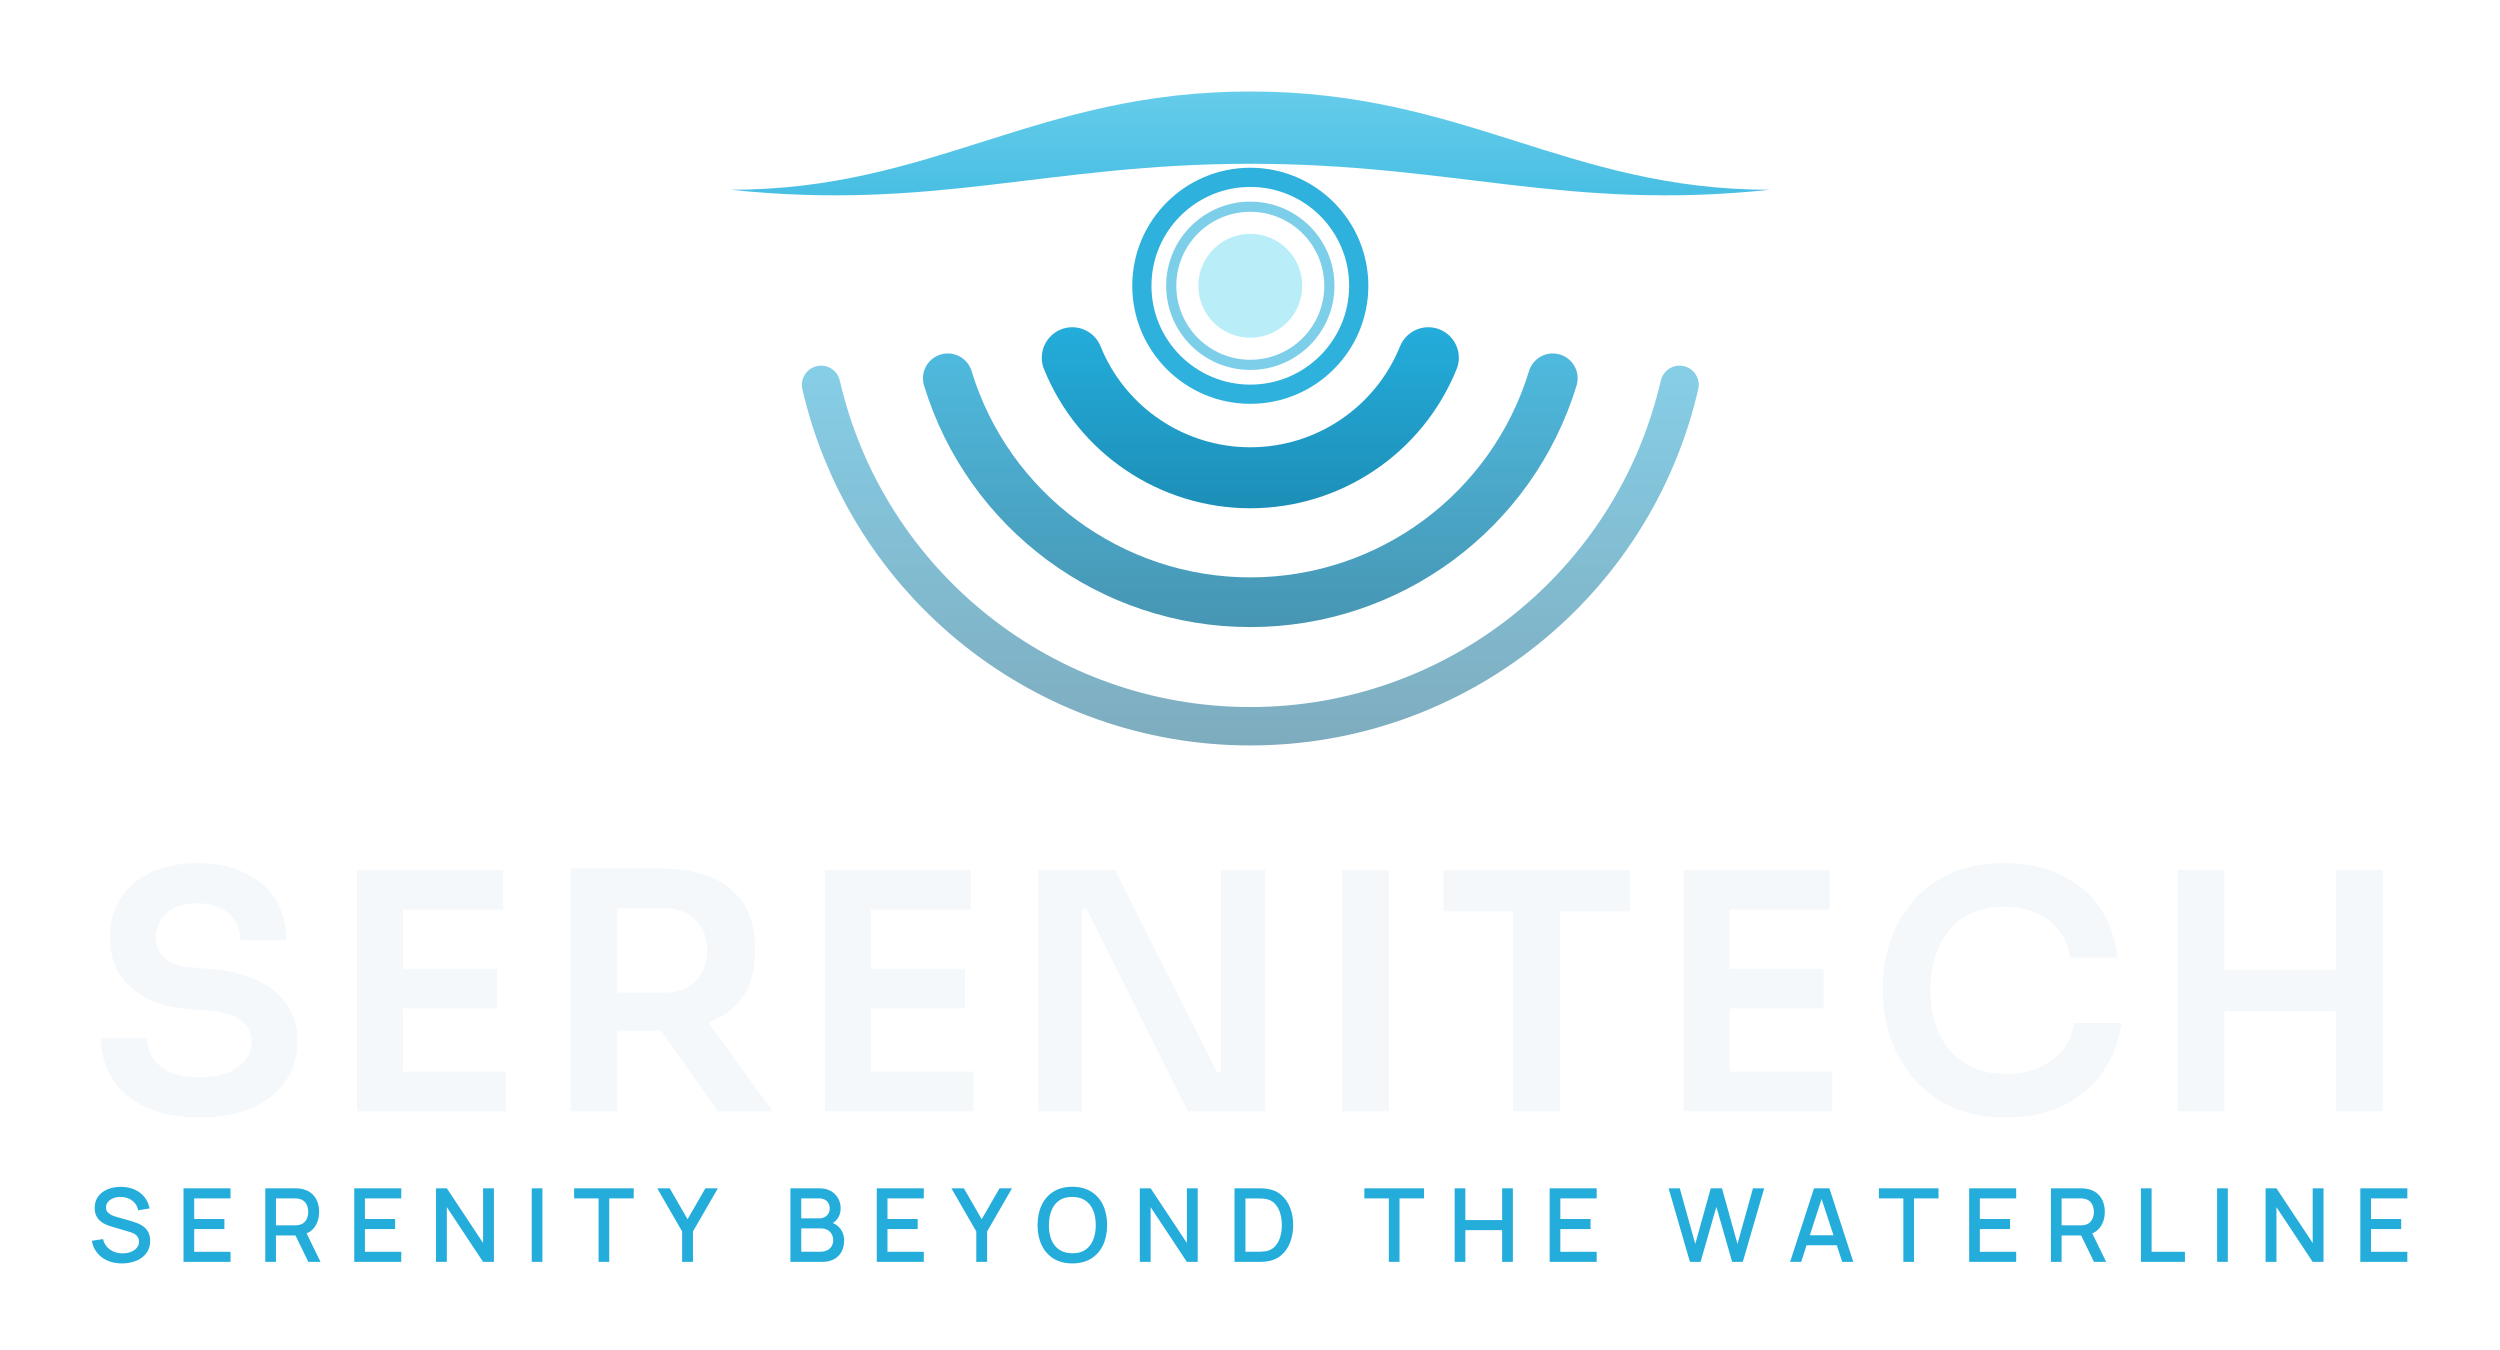
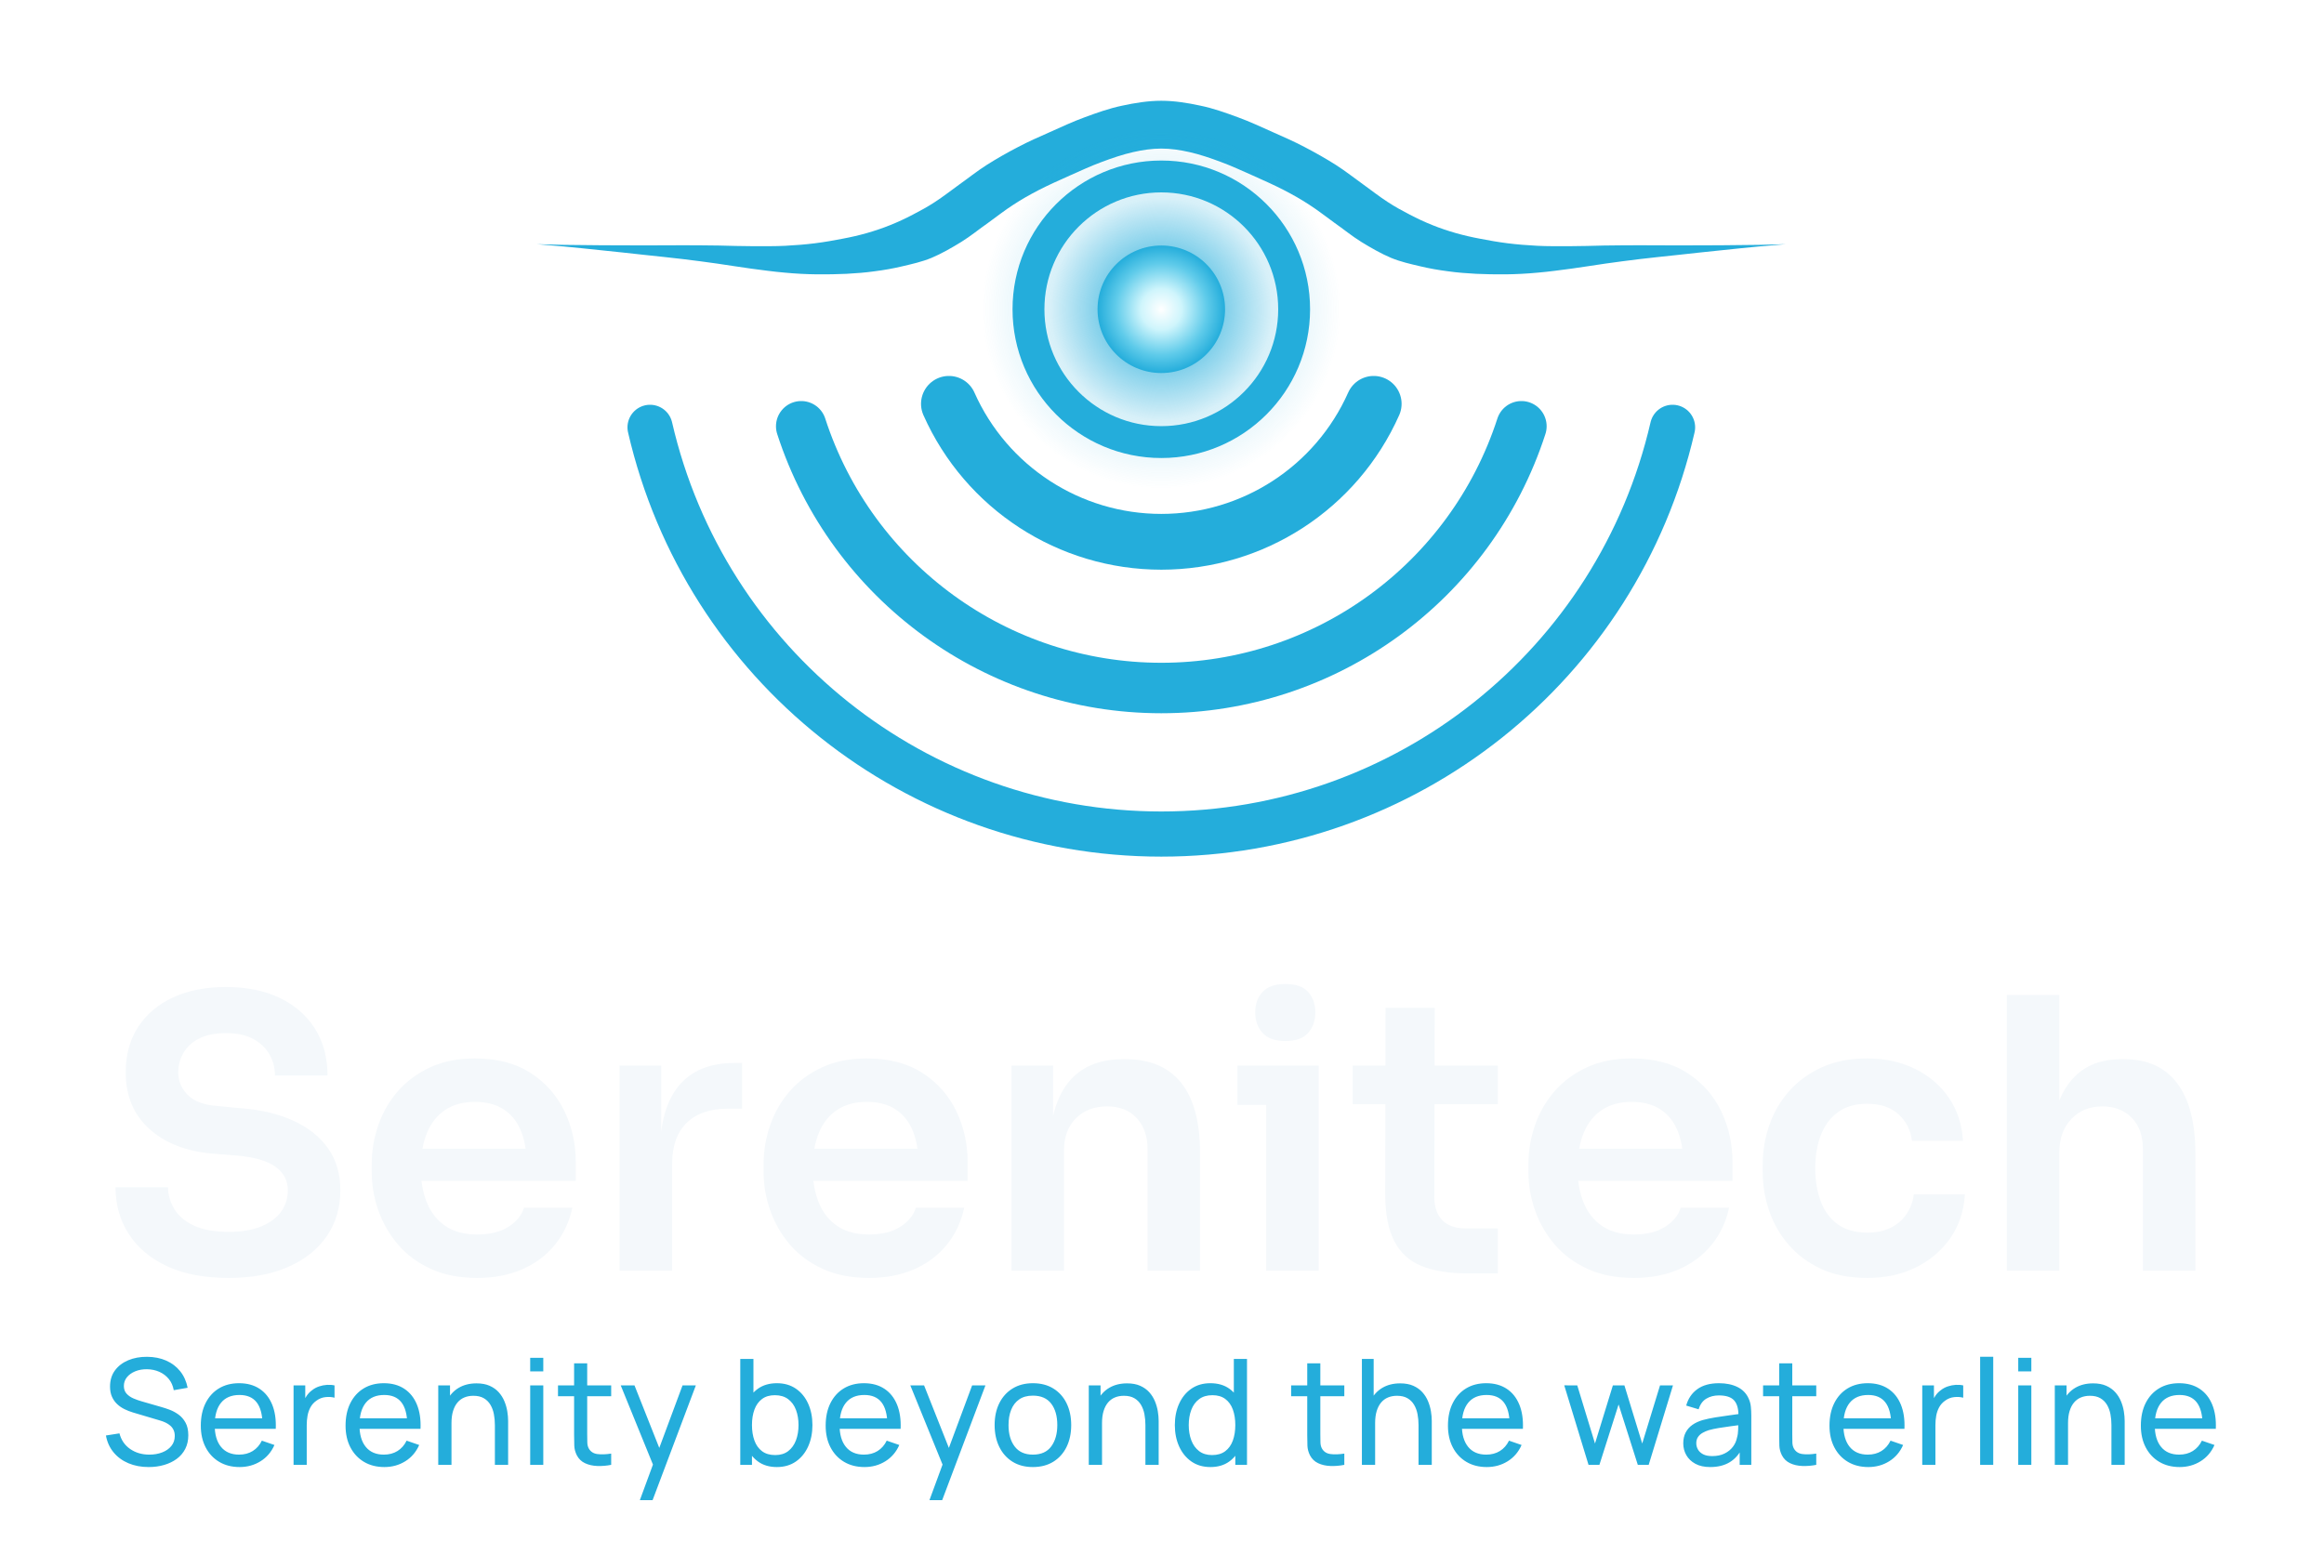
- <svg xmlns="http://www.w3.org/2000/svg" viewBox="0 0 454 245" width="454" height="245">
+ <svg xmlns="http://www.w3.org/2000/svg" viewBox="0 0 369 249" width="369" height="249">
  <defs>
-     <linearGradient id="s-on-dark-g" gradientUnits="userSpaceOnUse" x1="0" y1="22" x2="0" y2="92">
-       <stop offset="0" stop-color="#88DDF2" />
-       <stop offset="0.45" stop-color="#24ADDB" />
-       <stop offset="1" stop-color="#136586" />
-     </linearGradient>
+     <radialGradient id="s-on-dark-core" gradientUnits="userSpaceOnUse" cx="50.0" cy="50.0" r="4.8">
+       <stop offset="0" stop-color="#FFFFFF" />
+       <stop offset="0.32" stop-color="#CFF5FC" />
+       <stop offset="0.72" stop-color="#5FCBEA" />
+       <stop offset="1" stop-color="#24ADDB" />
+     </radialGradient>
+     <radialGradient id="s-on-dark-halo" gradientUnits="userSpaceOnUse" cx="50.0" cy="50.0" r="13.5">
+       <stop offset="0.320" stop-color="#24ADDB" stop-opacity="0.62" />
+       <stop offset="0.62" stop-color="#24ADDB" stop-opacity="0.18" />
+       <stop offset="1" stop-color="#24ADDB" stop-opacity="0" />
+     </radialGradient>
  </defs>
-   <g transform="translate(124.49,-50.667) scale(2.0513)">
-     <path d="M4,41.5 C22,41.5 31,32.8 50,32.8 C69,32.8 78,41.5 96,41.5 C78,43.4 68,39.2 50,39.2 C32,39.2 22,43.4 4,41.5 Z" fill="url(#s-on-dark-g)" />
-     <path d="M65.76,56.37 A17,17 0 0 1 34.24,56.37" fill="none" stroke="url(#s-on-dark-g)" stroke-width="5.4" stroke-linecap="round" opacity="1.0" />
-     <path d="M76.78,58.19 A28,28 0 0 1 23.22,58.19" fill="none" stroke="url(#s-on-dark-g)" stroke-width="4.4" stroke-linecap="round" opacity="0.8" />
-     <path d="M88.00,58.77 A39,39 0 0 1 12.00,58.77" fill="none" stroke="url(#s-on-dark-g)" stroke-width="3.4" stroke-linecap="round" opacity="0.55" />
-     <circle cx="50.0" cy="50.0" r="9.6" fill="none" stroke="#24ADDB" stroke-width="1.7" opacity="0.95" />
-     <circle cx="50.0" cy="50.0" r="7.0" fill="none" stroke="#24ADDB" stroke-width="0.9" opacity="0.6" />
-     <circle cx="50.0" cy="50.0" r="4.6" fill="#B9EEF9" />
+   <g transform="translate(78.94,-56.337) scale(2.109)">
+     <path d="M3.00,45.10 C3.33,45.13 4.19,45.20 5.00,45.27 C5.81,45.35 6.86,45.45 7.86,45.56 C8.87,45.66 10.03,45.79 11.04,45.90 C12.06,46.01 13.05,46.11 13.97,46.22 C14.89,46.33 15.70,46.44 16.56,46.56 C17.42,46.68 18.28,46.83 19.12,46.94 C19.97,47.05 20.81,47.17 21.64,47.24 C22.46,47.32 23.30,47.36 24.07,47.37 C24.85,47.38 25.57,47.36 26.30,47.33 C27.02,47.29 27.71,47.24 28.41,47.14 C29.12,47.05 29.81,46.93 30.52,46.76 C31.24,46.59 31.97,46.43 32.70,46.13 C33.44,45.82 34.24,45.36 34.94,44.93 C35.65,44.49 36.29,43.96 36.95,43.50 C37.60,43.03 38.22,42.54 38.86,42.13 C39.50,41.71 40.07,41.39 40.78,41.02 C41.48,40.66 42.32,40.28 43.11,39.93 C43.90,39.58 44.72,39.20 45.51,38.91 C46.31,38.61 47.11,38.34 47.86,38.17 C48.61,38.00 49.29,37.90 50.00,37.90 C50.71,37.90 51.39,38.00 52.14,38.17 C52.89,38.34 53.69,38.61 54.49,38.91 C55.28,39.20 56.10,39.58 56.89,39.93 C57.68,40.28 58.52,40.66 59.22,41.02 C59.93,41.39 60.50,41.71 61.14,42.13 C61.78,42.54 62.40,43.03 63.05,43.50 C63.71,43.96 64.35,44.49 65.06,44.93 C65.76,45.36 66.56,45.82 67.30,46.13 C68.03,46.43 68.76,46.59 69.48,46.76 C70.19,46.93 70.88,47.05 71.59,47.14 C72.29,47.24 72.98,47.29 73.70,47.33 C74.43,47.36 75.15,47.38 75.93,47.37 C76.70,47.36 77.54,47.32 78.36,47.24 C79.19,47.17 80.03,47.05 80.88,46.94 C81.72,46.83 82.58,46.68 83.44,46.56 C84.30,46.44 85.11,46.33 86.03,46.22 C86.95,46.11 87.94,46.01 88.96,45.90 C89.97,45.79 91.13,45.66 92.14,45.56 C93.14,45.45 94.19,45.35 95.00,45.27 C95.81,45.20 96.67,45.13 97.00,45.10 L97.00,45.10 C96.67,45.11 95.81,45.13 95.00,45.15 C94.18,45.16 93.13,45.17 92.11,45.18 C91.10,45.19 89.94,45.19 88.92,45.19 C87.89,45.19 86.90,45.18 85.97,45.18 C85.04,45.18 84.20,45.19 83.33,45.20 C82.46,45.22 81.59,45.25 80.75,45.25 C79.91,45.25 79.09,45.26 78.31,45.22 C77.53,45.18 76.79,45.12 76.07,45.03 C75.36,44.94 74.67,44.82 74.01,44.69 C73.36,44.57 72.76,44.43 72.16,44.26 C71.57,44.09 71.00,43.90 70.43,43.67 C69.85,43.44 69.27,43.17 68.70,42.87 C68.14,42.58 67.62,42.30 67.04,41.92 C66.45,41.54 65.85,41.07 65.20,40.60 C64.55,40.14 63.88,39.60 63.14,39.13 C62.40,38.66 61.57,38.19 60.78,37.78 C59.98,37.36 59.23,37.03 58.39,36.66 C57.56,36.29 56.67,35.87 55.76,35.54 C54.86,35.21 53.92,34.87 52.95,34.67 C51.99,34.46 50.98,34.30 50.00,34.30 C49.02,34.30 48.01,34.46 47.05,34.67 C46.08,34.87 45.14,35.21 44.24,35.54 C43.33,35.87 42.44,36.29 41.61,36.66 C40.77,37.03 40.02,37.36 39.22,37.78 C38.43,38.19 37.60,38.66 36.86,39.13 C36.12,39.60 35.45,40.14 34.80,40.60 C34.15,41.07 33.55,41.54 32.96,41.92 C32.38,42.30 31.86,42.58 31.30,42.87 C30.73,43.17 30.15,43.44 29.57,43.67 C29.00,43.90 28.43,44.09 27.84,44.26 C27.24,44.43 26.64,44.57 25.99,44.69 C25.33,44.82 24.64,44.94 23.93,45.03 C23.21,45.12 22.47,45.18 21.69,45.22 C20.91,45.26 20.09,45.25 19.25,45.25 C18.41,45.25 17.54,45.22 16.67,45.20 C15.80,45.19 14.96,45.18 14.03,45.18 C13.10,45.18 12.11,45.19 11.08,45.19 C10.06,45.19 8.90,45.19 7.89,45.18 C6.87,45.17 5.82,45.16 5.00,45.15 C4.19,45.13 3.33,45.11 3.00,45.10 Z" fill="#24ADDB" />
+     <path d="M65.99,57.12 A17.5,17.5 0 0 1 34.01,57.12" fill="none" stroke="#24ADDB" stroke-width="4.2" stroke-linecap="round" />
+     <path d="M77.11,58.81 A28.5,28.5 0 0 1 22.89,58.81" fill="none" stroke="#24ADDB" stroke-width="3.8" stroke-linecap="round" />
+     <path d="M88.49,58.89 A39.5,39.5 0 0 1 11.51,58.89" fill="none" stroke="#24ADDB" stroke-width="3.4" stroke-linecap="round" />
+     <circle cx="50.0" cy="50.0" r="13.5" fill="url(#s-on-dark-halo)" />
+     <circle cx="50.0" cy="50.0" r="10.0" fill="none" stroke="#24ADDB" stroke-width="2.4" />
+     <circle cx="50.0" cy="50.0" r="4.8" fill="url(#s-on-dark-core)" />
  </g>
-   <path transform="translate(16.00,201.80)" d="M20.34 1.14Q14.52 1.14 10.53 -0.72Q6.54 -2.58 4.44 -5.85Q2.34 -9.12 2.34 -13.26H10.68Q10.68 -11.52 11.64 -9.87Q12.6 -8.22 14.73 -7.2Q16.86 -6.18 20.34 -6.18Q23.46 -6.18 25.56 -7.08Q27.66 -7.98 28.68 -9.45Q29.7 -10.92 29.7 -12.78Q29.7 -15.12 27.72 -16.53Q25.74 -17.94 21.6 -18.3L17.76 -18.6Q11.46 -19.14 7.71 -22.53Q3.96 -25.92 3.96 -31.5Q3.96 -35.7 5.94 -38.73Q7.92 -41.76 11.49 -43.41Q15.06 -45.06 19.86 -45.06Q24.84 -45.06 28.44 -43.32Q32.04 -41.58 34.02 -38.43Q36.0 -35.28 36.0 -31.02H27.66Q27.66 -32.82 26.79 -34.35Q25.92 -35.88 24.21 -36.81Q22.5 -37.74 19.86 -37.74Q17.34 -37.74 15.66 -36.9Q13.98 -36.06 13.14 -34.62Q12.3 -33.18 12.3 -31.5Q12.3 -29.46 13.8 -27.93Q15.3 -26.4 18.54 -26.16L22.38 -25.8Q27.06 -25.44 30.6 -23.82Q34.14 -22.2 36.09 -19.44Q38.04 -16.68 38.04 -12.78Q38.04 -8.64 35.88 -5.49Q33.72 -2.34 29.73 -0.6Q25.74 1.14 20.34 1.14Z M48.84 0.0V-43.8H57.18V0.0ZM55.98 0.0V-7.2H75.84V0.0ZM55.98 -18.66V-25.86H74.28V-18.66ZM55.98 -36.6V-43.8H75.36V-36.6Z M87.6 0.0V-44.1H96.12V0.0ZM114.36 0.0 100.92 -19.08H110.46L124.32 0.0ZM93.6 -14.64V-21.54H104.76Q107.1 -21.54 108.81 -22.5Q110.52 -23.46 111.48 -25.2Q112.44 -26.94 112.44 -29.16Q112.44 -31.44 111.48 -33.18Q110.52 -34.92 108.81 -35.88Q107.1 -36.84 104.76 -36.84H93.6V-44.1H103.86Q109.14 -44.1 113.01 -42.54Q116.88 -40.98 118.98 -37.8Q121.08 -34.62 121.08 -29.82V-28.86Q121.08 -24.0 118.95 -20.88Q116.82 -17.76 112.98 -16.2Q109.14 -14.64 103.86 -14.64Z M133.8 0.0V-43.8H142.14V0.0ZM140.94 0.0V-7.2H160.8V0.0ZM140.94 -18.66V-25.86H159.24V-18.66ZM140.94 -36.6V-43.8H160.32V-36.6Z M172.56 0.0V-43.8H186.54L204.96 -7.08H206.94L205.74 -6.0V-43.8H213.78V0.0H199.74L181.32 -36.72H179.28L180.48 -37.8V0.0Z M227.7 0.0V-43.8H236.22V0.0Z M258.78 0.0V-37.5H267.3V0.0ZM246.12 -36.3V-43.8H279.96V-36.3Z M289.74 0.0V-43.8H298.08V0.0ZM296.88 0.0V-7.2H316.74V0.0ZM296.88 -18.66V-25.86H315.18V-18.66ZM296.88 -36.6V-43.8H316.26V-36.6Z M348.24 1.14Q342.3 1.14 338.04 -0.96Q333.78 -3.06 331.11 -6.42Q328.44 -9.78 327.18 -13.74Q325.92 -17.7 325.92 -21.36V-22.68Q325.92 -26.76 327.21 -30.72Q328.5 -34.68 331.2 -37.92Q333.9 -41.16 338.07 -43.11Q342.24 -45.06 347.94 -45.06Q353.88 -45.06 358.29 -42.93Q362.7 -40.8 365.34 -36.93Q367.98 -33.06 368.52 -27.9H359.94Q359.46 -30.9 357.81 -32.97Q356.16 -35.04 353.64 -36.09Q351.12 -37.14 347.94 -37.14Q344.7 -37.14 342.18 -36.03Q339.66 -34.92 337.98 -32.88Q336.3 -30.84 335.43 -28.08Q334.56 -25.32 334.56 -21.96Q334.56 -18.72 335.43 -15.96Q336.3 -13.2 338.04 -11.13Q339.78 -9.06 342.33 -7.92Q344.88 -6.78 348.24 -6.78Q353.16 -6.78 356.55 -9.21Q359.94 -11.64 360.66 -16.02H369.24Q368.64 -11.34 366.06 -7.44Q363.48 -3.54 358.98 -1.2Q354.48 1.14 348.24 1.14Z M408.18 0.0V-43.8H416.7V0.0ZM379.44 0.0V-43.8H387.96V0.0ZM386.4 -18.18V-25.68H409.74V-18.18Z" fill="#F4F8FB" />
-   <path transform="translate(16.00,229.16)" d="M6.144 0.278Q4.705 0.278 3.55 -0.218Q2.394 -0.715 1.647 -1.638Q0.9 -2.561 0.677 -3.833L2.701 -4.139Q3.007 -2.914 3.981 -2.232Q4.956 -1.55 6.255 -1.55Q7.062 -1.55 7.74 -1.805Q8.417 -2.06 8.83 -2.538Q9.243 -3.016 9.243 -3.684Q9.243 -4.046 9.118 -4.325Q8.993 -4.603 8.775 -4.812Q8.557 -5.021 8.246 -5.174Q7.935 -5.327 7.564 -5.438L4.139 -6.45Q3.638 -6.598 3.118 -6.835Q2.599 -7.072 2.167 -7.457Q1.735 -7.842 1.466 -8.413Q1.197 -8.983 1.197 -9.8Q1.197 -11.034 1.833 -11.893Q2.469 -12.751 3.554 -13.192Q4.64 -13.633 5.986 -13.633Q7.341 -13.614 8.413 -13.15Q9.485 -12.686 10.195 -11.819Q10.904 -10.951 11.174 -9.717L9.095 -9.364Q8.956 -10.116 8.501 -10.659Q8.046 -11.201 7.387 -11.494Q6.728 -11.786 5.958 -11.795Q5.216 -11.814 4.598 -11.573Q3.981 -11.331 3.615 -10.895Q3.248 -10.459 3.248 -9.893Q3.248 -9.336 3.573 -8.993Q3.898 -8.649 4.376 -8.45Q4.854 -8.25 5.327 -8.12L7.796 -7.424Q8.26 -7.294 8.849 -7.076Q9.438 -6.858 9.99 -6.468Q10.543 -6.079 10.904 -5.434Q11.266 -4.789 11.266 -3.814Q11.266 -2.803 10.858 -2.037Q10.45 -1.271 9.74 -0.756Q9.03 -0.241 8.102 0.019Q7.174 0.278 6.144 0.278Z M17.326 0.0V-13.364H25.864V-11.536H19.266V-7.786H24.751V-5.958H19.266V-1.828H25.864V0.0Z M32.175 0.0V-13.364H37.576Q37.771 -13.364 38.059 -13.35Q38.347 -13.336 38.606 -13.29Q39.72 -13.113 40.467 -12.529Q41.214 -11.944 41.585 -11.053Q41.957 -10.162 41.957 -9.086Q41.957 -7.489 41.14 -6.334Q40.323 -5.178 38.69 -4.891L37.901 -4.798H34.115V0.0ZM39.989 0.0 37.354 -5.438 39.312 -5.939 42.207 0.0ZM34.115 -6.635H37.502Q37.688 -6.635 37.915 -6.654Q38.142 -6.673 38.347 -6.719Q38.941 -6.858 39.302 -7.234Q39.664 -7.61 39.822 -8.102Q39.98 -8.594 39.98 -9.086Q39.98 -9.577 39.822 -10.065Q39.664 -10.552 39.302 -10.928Q38.941 -11.304 38.347 -11.443Q38.142 -11.498 37.915 -11.517Q37.688 -11.536 37.502 -11.536H34.115Z M48.332 0.0V-13.364H56.87V-11.536H50.272V-7.786H55.757V-5.958H50.272V-1.828H56.87V0.0Z M63.181 0.0V-13.364H65.148L71.728 -3.434V-13.364H73.696V0.0H71.728L65.148 -9.939V0.0Z M80.563 0.0V-13.364H82.503V0.0Z M92.702 0.0V-11.536H88.257V-13.364H99.087V-11.536H94.641V0.0Z M107.875 0.0V-5.522L103.356 -13.364H105.62L108.859 -7.749L112.098 -13.364H114.362L109.843 -5.522V0.0Z M127.54 0.0V-13.364H132.793Q134.065 -13.364 134.928 -12.844Q135.791 -12.324 136.227 -11.503Q136.663 -10.682 136.663 -9.772Q136.663 -8.668 136.12 -7.879Q135.577 -7.09 134.658 -6.803L134.64 -7.257Q135.921 -6.942 136.607 -6.028Q137.294 -5.113 137.294 -3.898Q137.294 -2.719 136.825 -1.847Q136.357 -0.974 135.461 -0.487Q134.566 0.0 133.294 0.0ZM129.508 -1.847H132.997Q133.656 -1.847 134.181 -2.097Q134.705 -2.348 135.006 -2.817Q135.308 -3.285 135.308 -3.935Q135.308 -4.538 135.044 -5.025Q134.779 -5.513 134.283 -5.796Q133.786 -6.079 133.118 -6.079H129.508ZM129.508 -7.907H132.765Q133.304 -7.907 133.735 -8.125Q134.167 -8.343 134.422 -8.756Q134.677 -9.169 134.677 -9.754Q134.677 -10.533 134.157 -11.034Q133.638 -11.536 132.765 -11.536H129.508Z M143.224 0.0V-13.364H151.762V-11.536H145.164V-7.786H150.649V-5.958H145.164V-1.828H151.762V0.0Z M161.293 0.0V-5.522L156.774 -13.364H159.038L162.277 -7.749L165.516 -13.364H167.78L163.261 -5.522V0.0Z M178.74 0.278Q176.736 0.278 175.325 -0.599Q173.915 -1.476 173.167 -3.044Q172.42 -4.612 172.42 -6.682Q172.42 -8.751 173.167 -10.32Q173.915 -11.888 175.325 -12.765Q176.736 -13.642 178.74 -13.642Q180.736 -13.642 182.151 -12.765Q183.566 -11.888 184.309 -10.32Q185.051 -8.751 185.051 -6.682Q185.051 -4.612 184.309 -3.044Q183.566 -1.476 182.151 -0.599Q180.736 0.278 178.74 0.278ZM178.74 -1.568Q180.16 -1.55 181.102 -2.195Q182.044 -2.84 182.517 -3.995Q182.991 -5.151 182.991 -6.682Q182.991 -8.213 182.517 -9.359Q182.044 -10.505 181.102 -11.146Q180.16 -11.786 178.74 -11.795Q177.32 -11.814 176.378 -11.174Q175.437 -10.533 174.963 -9.373Q174.49 -8.213 174.481 -6.682Q174.471 -5.151 174.945 -4.004Q175.418 -2.858 176.369 -2.218Q177.32 -1.578 178.74 -1.568Z M190.99 0.0V-13.364H192.958L199.538 -3.434V-13.364H201.505V0.0H199.538L192.958 -9.939V0.0Z M208.187 0.0V-13.364H212.372Q212.558 -13.364 213.064 -13.354Q213.57 -13.345 214.034 -13.28Q215.602 -13.085 216.674 -12.157Q217.746 -11.229 218.293 -9.805Q218.841 -8.38 218.841 -6.682Q218.841 -4.974 218.293 -3.55Q217.746 -2.125 216.674 -1.202Q215.602 -0.278 214.034 -0.084Q213.57 -0.019 213.064 -0.009Q212.558 0.0 212.372 0.0ZM210.173 -1.847H212.372Q212.688 -1.847 213.124 -1.865Q213.56 -1.884 213.894 -1.94Q214.915 -2.134 215.551 -2.826Q216.187 -3.517 216.484 -4.529Q216.781 -5.54 216.781 -6.682Q216.781 -7.86 216.474 -8.867Q216.168 -9.874 215.532 -10.556Q214.897 -11.239 213.894 -11.424Q213.56 -11.489 213.12 -11.503Q212.679 -11.517 212.372 -11.517H210.173Z M236.214 0.0V-11.536H231.768V-13.364H242.599V-11.536H238.153V0.0Z M248.167 0.0V-13.364H250.107V-7.601H256.788V-13.364H258.737V0.0H256.788V-5.772H250.107V0.0Z M265.419 0.0V-13.364H273.957V-11.536H267.359V-7.786H272.843V-5.958H267.359V-1.828H273.957V0.0Z M290.894 0.0 287.015 -13.364H289.047L291.859 -3.257L294.671 -13.354L296.713 -13.364L299.525 -3.257L302.337 -13.364H304.378L300.49 0.0H298.559L295.692 -9.995L292.824 0.0Z M309.083 0.0 313.427 -13.364H316.22L320.563 0.0H318.549L314.55 -12.194H315.051L311.097 0.0ZM311.339 -3.016V-4.835H318.317V-3.016Z M329.649 0.0V-11.536H325.203V-13.364H336.034V-11.536H331.588V0.0Z M341.602 0.0V-13.364H350.14V-11.536H343.541V-7.786H349.026V-5.958H343.541V-1.828H350.14V0.0Z M356.451 0.0V-13.364H361.852Q362.047 -13.364 362.334 -13.35Q362.622 -13.336 362.882 -13.29Q363.995 -13.113 364.743 -12.529Q365.49 -11.944 365.861 -11.053Q366.232 -10.162 366.232 -9.086Q366.232 -7.489 365.415 -6.334Q364.599 -5.178 362.965 -4.891L362.177 -4.798H358.39V0.0ZM364.265 0.0 361.629 -5.438 363.587 -5.939 366.483 0.0ZM358.39 -6.635H361.777Q361.963 -6.635 362.19 -6.654Q362.418 -6.673 362.622 -6.719Q363.216 -6.858 363.578 -7.234Q363.94 -7.61 364.098 -8.102Q364.255 -8.594 364.255 -9.086Q364.255 -9.577 364.098 -10.065Q363.94 -10.552 363.578 -10.928Q363.216 -11.304 362.622 -11.443Q362.418 -11.498 362.19 -11.517Q361.963 -11.536 361.777 -11.536H358.39Z M372.793 0.0V-13.364H374.733V-1.828H380.784V0.0Z M386.63 0.0V-13.364H388.57V0.0Z M395.437 0.0V-13.364H397.405L403.985 -3.434V-13.364H405.952V0.0H403.985L397.405 -9.939V0.0Z M412.634 0.0V-13.364H421.172V-11.536H414.574V-7.786H420.058V-5.958H414.574V-1.828H421.172V0.0Z" fill="#24ADDB" />
+   <path transform="translate(16.00,201.80)" d="M20.34 1.14Q14.52 1.14 10.53 -0.72Q6.54 -2.58 4.44 -5.85Q2.34 -9.12 2.34 -13.26H10.68Q10.68 -11.52 11.64 -9.87Q12.6 -8.22 14.73 -7.2Q16.86 -6.18 20.34 -6.18Q23.46 -6.18 25.56 -7.08Q27.66 -7.98 28.68 -9.45Q29.7 -10.92 29.7 -12.78Q29.7 -15.12 27.72 -16.53Q25.74 -17.94 21.6 -18.3L17.76 -18.6Q11.46 -19.14 7.71 -22.53Q3.96 -25.92 3.96 -31.5Q3.96 -35.7 5.94 -38.73Q7.92 -41.76 11.49 -43.41Q15.06 -45.06 19.86 -45.06Q24.84 -45.06 28.44 -43.32Q32.04 -41.58 34.02 -38.43Q36.0 -35.28 36.0 -31.02H27.66Q27.66 -32.82 26.79 -34.35Q25.92 -35.88 24.21 -36.81Q22.5 -37.74 19.86 -37.74Q17.34 -37.74 15.66 -36.9Q13.98 -36.06 13.14 -34.62Q12.3 -33.18 12.3 -31.5Q12.3 -29.46 13.8 -27.93Q15.3 -26.4 18.54 -26.16L22.38 -25.8Q27.06 -25.44 30.6 -23.82Q34.14 -22.2 36.09 -19.44Q38.04 -16.68 38.04 -12.78Q38.04 -8.64 35.88 -5.49Q33.72 -2.34 29.73 -0.6Q25.74 1.14 20.34 1.14Z M59.76 1.14Q55.56 1.14 52.41 -0.3Q49.26 -1.74 47.19 -4.17Q45.12 -6.6 44.07 -9.6Q43.02 -12.6 43.02 -15.72V-16.86Q43.02 -20.1 44.07 -23.13Q45.12 -26.16 47.19 -28.53Q49.26 -30.9 52.32 -32.31Q55.38 -33.72 59.4 -33.72Q64.68 -33.72 68.25 -31.41Q71.82 -29.1 73.62 -25.35Q75.42 -21.6 75.42 -17.28V-14.28H46.56V-19.38H70.2L67.62 -16.86Q67.62 -19.98 66.72 -22.2Q65.82 -24.42 63.99 -25.62Q62.16 -26.82 59.4 -26.82Q56.64 -26.82 54.72 -25.56Q52.8 -24.3 51.81 -21.93Q50.82 -19.56 50.82 -16.26Q50.82 -13.2 51.78 -10.83Q52.74 -8.46 54.72 -7.11Q56.7 -5.76 59.76 -5.76Q62.82 -5.76 64.74 -6.99Q66.66 -8.22 67.2 -10.02H74.88Q74.16 -6.66 72.12 -4.14Q70.08 -1.62 66.93 -0.24Q63.78 1.14 59.76 1.14Z M82.38 0.0V-32.58H88.98V-18.78H88.8Q88.8 -25.8 91.8 -29.4Q94.8 -33.0 100.62 -33.0H101.82V-25.74H99.54Q95.34 -25.74 93.03 -23.49Q90.72 -21.24 90.72 -16.98V0.0Z M121.98 1.14Q117.78 1.14 114.63 -0.3Q111.48 -1.74 109.41 -4.17Q107.34 -6.6 106.29 -9.6Q105.24 -12.6 105.24 -15.72V-16.86Q105.24 -20.1 106.29 -23.13Q107.34 -26.16 109.41 -28.53Q111.48 -30.9 114.54 -32.31Q117.6 -33.72 121.62 -33.72Q126.9 -33.72 130.47 -31.41Q134.04 -29.1 135.84 -25.35Q137.64 -21.6 137.64 -17.28V-14.28H108.78V-19.38H132.42L129.84 -16.86Q129.84 -19.98 128.94 -22.2Q128.04 -24.42 126.21 -25.62Q124.38 -26.82 121.62 -26.82Q118.86 -26.82 116.94 -25.56Q115.02 -24.3 114.03 -21.93Q113.04 -19.56 113.04 -16.26Q113.04 -13.2 114 -10.83Q114.96 -8.46 116.94 -7.11Q118.92 -5.76 121.98 -5.76Q125.04 -5.76 126.96 -6.99Q128.88 -8.22 129.42 -10.02H137.1Q136.38 -6.66 134.34 -4.14Q132.3 -1.62 129.15 -0.24Q126 1.14 121.98 1.14Z M144.6 0.0V-32.58H151.2V-18.6H150.6Q150.6 -23.58 151.92 -26.91Q153.24 -30.24 155.85 -31.92Q158.46 -33.6 162.36 -33.6H162.72Q168.54 -33.6 171.54 -29.85Q174.54 -26.1 174.54 -18.66V0.0H166.2V-19.38Q166.2 -22.38 164.49 -24.24Q162.78 -26.1 159.78 -26.1Q156.72 -26.1 154.83 -24.21Q152.94 -22.32 152.94 -19.14V0.0Z M185.04 0.0V-32.58H193.38V0.0ZM180.48 -26.34V-32.58H193.38V-26.34ZM188.1 -36.48Q185.64 -36.48 184.47 -37.77Q183.3 -39.06 183.3 -41.04Q183.3 -43.02 184.47 -44.28Q185.64 -45.54 188.1 -45.54Q190.56 -45.54 191.7 -44.28Q192.84 -43.02 192.84 -41.04Q192.84 -39.06 191.7 -37.77Q190.56 -36.48 188.1 -36.48Z M217.14 0.42Q212.64 0.42 209.73 -0.75Q206.82 -1.92 205.38 -4.71Q203.94 -7.5 203.94 -12.24L204 -41.76H211.8L211.74 -11.7Q211.74 -9.3 213.03 -8.01Q214.32 -6.72 216.72 -6.72H221.82V0.42ZM198.78 -26.46V-32.58H221.82V-26.46Z M243.42 1.14Q239.22 1.14 236.07 -0.3Q232.92 -1.74 230.85 -4.17Q228.78 -6.6 227.73 -9.6Q226.68 -12.6 226.68 -15.72V-16.86Q226.68 -20.1 227.73 -23.13Q228.78 -26.16 230.85 -28.53Q232.92 -30.9 235.98 -32.31Q239.04 -33.72 243.06 -33.72Q248.34 -33.72 251.91 -31.41Q255.48 -29.1 257.28 -25.35Q259.08 -21.6 259.08 -17.28V-14.28H230.22V-19.38H253.86L251.28 -16.86Q251.28 -19.98 250.38 -22.2Q249.48 -24.42 247.65 -25.62Q245.82 -26.82 243.06 -26.82Q240.3 -26.82 238.38 -25.56Q236.46 -24.3 235.47 -21.93Q234.48 -19.56 234.48 -16.26Q234.48 -13.2 235.44 -10.83Q236.4 -8.46 238.38 -7.11Q240.36 -5.76 243.42 -5.76Q246.48 -5.76 248.4 -6.99Q250.32 -8.22 250.86 -10.02H258.54Q257.82 -6.66 255.78 -4.14Q253.74 -1.62 250.59 -0.24Q247.44 1.14 243.42 1.14Z M280.5 1.14Q276.24 1.14 273.15 -0.3Q270.06 -1.74 267.99 -4.14Q265.92 -6.54 264.9 -9.54Q263.88 -12.54 263.88 -15.66V-16.8Q263.88 -20.1 264.93 -23.13Q265.98 -26.16 268.08 -28.53Q270.18 -30.9 273.27 -32.31Q276.36 -33.72 280.44 -33.72Q284.7 -33.72 288.06 -32.07Q291.42 -30.42 293.43 -27.48Q295.44 -24.54 295.68 -20.64H287.58Q287.28 -23.16 285.45 -24.84Q283.62 -26.52 280.44 -26.52Q277.68 -26.52 275.85 -25.2Q274.02 -23.88 273.12 -21.57Q272.22 -19.26 272.22 -16.26Q272.22 -13.38 273.09 -11.04Q273.96 -8.7 275.79 -7.38Q277.62 -6.06 280.5 -6.06Q282.66 -6.06 284.22 -6.84Q285.78 -7.62 286.71 -9.0Q287.64 -10.38 287.88 -12.12H295.98Q295.74 -8.16 293.67 -5.19Q291.6 -2.22 288.21 -0.54Q284.82 1.14 280.5 1.14Z M302.64 0.0V-43.8H310.98V-18.24H309.54Q309.54 -23.16 310.8 -26.58Q312.06 -30.0 314.55 -31.8Q317.04 -33.6 320.88 -33.6H321.24Q326.82 -33.6 329.7 -29.76Q332.58 -25.92 332.58 -18.6V0.0H324.24V-19.38Q324.24 -22.5 322.47 -24.3Q320.7 -26.1 317.82 -26.1Q314.76 -26.1 312.87 -24.09Q310.98 -22.08 310.98 -18.84V0.0Z" fill="#F4F8FB" />
+   <path transform="translate(16.00,232.62)" d="M7.603 0.35Q5.816 0.35 4.386 -0.257Q2.955 -0.864 2.026 -1.991Q1.098 -3.118 0.818 -4.66L2.967 -4.999Q3.375 -3.41 4.666 -2.517Q5.956 -1.623 7.708 -1.623Q8.841 -1.623 9.758 -1.98Q10.675 -2.336 11.212 -3.002Q11.749 -3.667 11.749 -4.578Q11.749 -5.139 11.557 -5.542Q11.364 -5.945 11.031 -6.231Q10.698 -6.517 10.278 -6.716Q9.857 -6.914 9.402 -7.043L5.115 -8.316Q4.415 -8.526 3.761 -8.847Q3.107 -9.168 2.593 -9.653Q2.079 -10.138 1.775 -10.821Q1.472 -11.504 1.472 -12.438Q1.472 -13.933 2.248 -14.99Q3.025 -16.047 4.356 -16.608Q5.688 -17.168 7.358 -17.157Q9.051 -17.145 10.389 -16.555Q11.726 -15.965 12.608 -14.868Q13.489 -13.77 13.793 -12.24L11.586 -11.854Q11.411 -12.882 10.809 -13.624Q10.208 -14.365 9.308 -14.768Q8.409 -15.171 7.335 -15.183Q6.307 -15.195 5.478 -14.856Q4.648 -14.517 4.158 -13.916Q3.667 -13.314 3.667 -12.532Q3.667 -11.761 4.111 -11.288Q4.555 -10.815 5.203 -10.54Q5.851 -10.266 6.47 -10.091L9.67 -9.168Q10.219 -9.016 10.938 -8.748Q11.656 -8.479 12.333 -7.994Q13.011 -7.51 13.454 -6.71Q13.898 -5.91 13.898 -4.695Q13.898 -3.48 13.414 -2.534Q12.929 -1.588 12.065 -0.952Q11.2 -0.315 10.056 0.018Q8.911 0.35 7.603 0.35Z M22.05 0.35Q20.193 0.35 18.809 -0.473Q17.425 -1.296 16.654 -2.774Q15.884 -4.251 15.884 -6.225Q15.884 -8.292 16.643 -9.805Q17.402 -11.317 18.763 -12.14Q20.123 -12.964 21.957 -12.964Q23.861 -12.964 25.198 -12.088Q26.535 -11.212 27.207 -9.589Q27.878 -7.965 27.785 -5.723H25.682V-6.47Q25.647 -8.794 24.736 -9.945Q23.825 -11.095 22.027 -11.095Q20.1 -11.095 19.095 -9.857Q18.091 -8.619 18.091 -6.307Q18.091 -4.076 19.095 -2.85Q20.1 -1.623 21.957 -1.623Q23.206 -1.623 24.129 -2.196Q25.052 -2.768 25.577 -3.842L27.574 -3.153Q26.839 -1.483 25.361 -0.566Q23.884 0.35 22.05 0.35ZM17.39 -5.723V-7.393H26.71V-5.723Z M30.611 0.0V-12.613H32.468V-9.565L32.164 -9.962Q32.386 -10.546 32.743 -11.037Q33.099 -11.527 33.543 -11.843Q34.033 -12.24 34.652 -12.45Q35.271 -12.66 35.913 -12.701Q36.556 -12.742 37.116 -12.613V-10.663Q36.462 -10.838 35.68 -10.756Q34.897 -10.675 34.232 -10.184Q33.624 -9.752 33.291 -9.133Q32.959 -8.514 32.83 -7.796Q32.702 -7.078 32.702 -6.33V0.0Z M45.035 0.35Q43.178 0.35 41.794 -0.473Q40.41 -1.296 39.639 -2.774Q38.868 -4.251 38.868 -6.225Q38.868 -8.292 39.627 -9.805Q40.387 -11.317 41.747 -12.14Q43.108 -12.964 44.941 -12.964Q46.845 -12.964 48.182 -12.088Q49.52 -11.212 50.191 -9.589Q50.863 -7.965 50.769 -5.723H48.667V-6.47Q48.632 -8.794 47.721 -9.945Q46.81 -11.095 45.011 -11.095Q43.084 -11.095 42.08 -9.857Q41.076 -8.619 41.076 -6.307Q41.076 -4.076 42.08 -2.85Q43.084 -1.623 44.941 -1.623Q46.191 -1.623 47.114 -2.196Q48.036 -2.768 48.562 -3.842L50.559 -3.153Q49.823 -1.483 48.346 -0.566Q46.868 0.35 45.035 0.35ZM40.375 -5.723V-7.393H49.695V-5.723Z M62.577 0.0V-6.318Q62.577 -7.218 62.419 -8.047Q62.262 -8.876 61.87 -9.536Q61.479 -10.196 60.819 -10.581Q60.159 -10.967 59.155 -10.967Q58.372 -10.967 57.736 -10.704Q57.099 -10.441 56.644 -9.904Q56.188 -9.367 55.937 -8.555Q55.686 -7.743 55.686 -6.645L54.32 -7.066Q54.32 -8.9 54.98 -10.213Q55.639 -11.527 56.837 -12.234Q58.034 -12.94 59.657 -12.94Q60.883 -12.94 61.748 -12.555Q62.612 -12.17 63.184 -11.533Q63.756 -10.897 64.084 -10.108Q64.411 -9.32 64.545 -8.508Q64.679 -7.697 64.679 -6.972V0.0ZM53.584 0.0V-12.613H55.453V-9.238H55.686V0.0Z M68.183 -14.844V-16.993H70.262V-14.844ZM68.183 0.0V-12.613H70.262V0.0Z M81.042 0.0Q79.92 0.222 78.828 0.181Q77.736 0.14 76.884 -0.263Q76.031 -0.666 75.587 -1.518Q75.214 -2.266 75.185 -3.031Q75.155 -3.796 75.155 -4.765V-16.117H77.234V-4.859Q77.234 -4.088 77.252 -3.539Q77.269 -2.99 77.491 -2.593Q77.912 -1.845 78.828 -1.717Q79.745 -1.588 81.042 -1.787ZM72.598 -10.897V-12.613H81.042V-10.897Z M85.596 5.606 88.037 -1.028 88.072 0.934 82.56 -12.613H84.744L89.065 -1.717H88.318L92.37 -12.613H94.484L87.617 5.606Z M107.343 0.35Q105.568 0.35 104.353 -0.531Q103.139 -1.413 102.514 -2.926Q101.889 -4.438 101.889 -6.318Q101.889 -8.222 102.514 -9.729Q103.139 -11.235 104.359 -12.1Q105.58 -12.964 107.355 -12.964Q109.107 -12.964 110.374 -12.094Q111.641 -11.224 112.318 -9.717Q112.996 -8.21 112.996 -6.318Q112.996 -4.426 112.318 -2.92Q111.641 -1.413 110.374 -0.531Q109.107 0.35 107.343 0.35ZM101.539 0.0V-16.818H103.629V-9.285H103.396V0.0ZM107.086 -1.553Q108.336 -1.553 109.153 -2.184Q109.971 -2.815 110.38 -3.895Q110.788 -4.975 110.788 -6.318Q110.788 -7.65 110.385 -8.724Q109.983 -9.799 109.148 -10.429Q108.312 -11.06 107.028 -11.06Q105.801 -11.06 104.996 -10.459Q104.19 -9.857 103.793 -8.789Q103.396 -7.72 103.396 -6.318Q103.396 -4.94 103.787 -3.86Q104.178 -2.78 104.996 -2.166Q105.813 -1.553 107.086 -1.553Z M121.265 0.35Q119.408 0.35 118.024 -0.473Q116.64 -1.296 115.869 -2.774Q115.098 -4.251 115.098 -6.225Q115.098 -8.292 115.857 -9.805Q116.616 -11.317 117.977 -12.14Q119.338 -12.964 121.171 -12.964Q123.075 -12.964 124.412 -12.088Q125.749 -11.212 126.421 -9.589Q127.093 -7.965 126.999 -5.723H124.897V-6.47Q124.862 -8.794 123.951 -9.945Q123.04 -11.095 121.241 -11.095Q119.314 -11.095 118.31 -9.857Q117.305 -8.619 117.305 -6.307Q117.305 -4.076 118.31 -2.85Q119.314 -1.623 121.171 -1.623Q122.421 -1.623 123.344 -2.196Q124.266 -2.768 124.792 -3.842L126.789 -3.153Q126.053 -1.483 124.576 -0.566Q123.098 0.35 121.265 0.35ZM116.605 -5.723V-7.393H125.925V-5.723Z M131.577 5.606 134.018 -1.028 134.053 0.934 128.541 -12.613H130.725L135.046 -1.717H134.299L138.351 -12.613H140.465L133.598 5.606Z M147.998 0.35Q146.118 0.35 144.757 -0.502Q143.397 -1.355 142.661 -2.861Q141.925 -4.368 141.925 -6.318Q141.925 -8.304 142.673 -9.799Q143.42 -11.294 144.786 -12.129Q146.153 -12.964 147.998 -12.964Q149.89 -12.964 151.257 -12.117Q152.623 -11.27 153.353 -9.77Q154.083 -8.269 154.083 -6.318Q154.083 -4.345 153.347 -2.844Q152.611 -1.343 151.245 -0.496Q149.879 0.35 147.998 0.35ZM147.998 -1.623Q149.96 -1.623 150.918 -2.931Q151.876 -4.24 151.876 -6.318Q151.876 -8.456 150.906 -9.723Q149.937 -10.99 147.998 -10.99Q146.678 -10.99 145.826 -10.394Q144.973 -9.799 144.553 -8.748Q144.132 -7.697 144.132 -6.318Q144.132 -4.193 145.113 -2.908Q146.095 -1.623 147.998 -1.623Z M165.867 0.0V-6.318Q165.867 -7.218 165.71 -8.047Q165.552 -8.876 165.161 -9.536Q164.769 -10.196 164.11 -10.581Q163.45 -10.967 162.445 -10.967Q161.663 -10.967 161.026 -10.704Q160.39 -10.441 159.934 -9.904Q159.479 -9.367 159.228 -8.555Q158.977 -7.743 158.977 -6.645L157.61 -7.066Q157.61 -8.9 158.27 -10.213Q158.93 -11.527 160.127 -12.234Q161.324 -12.94 162.948 -12.94Q164.174 -12.94 165.038 -12.555Q165.902 -12.17 166.475 -11.533Q167.047 -10.897 167.374 -10.108Q167.701 -9.32 167.835 -8.508Q167.97 -7.697 167.97 -6.972V0.0ZM156.874 0.0V-12.613H158.743V-9.238H158.977V0.0Z M176.192 0.35Q174.428 0.35 173.167 -0.531Q171.905 -1.413 171.222 -2.92Q170.539 -4.426 170.539 -6.318Q170.539 -8.21 171.222 -9.717Q171.905 -11.224 173.167 -12.094Q174.428 -12.964 176.18 -12.964Q177.967 -12.964 179.182 -12.1Q180.396 -11.235 181.021 -9.729Q181.646 -8.222 181.646 -6.318Q181.646 -4.438 181.021 -2.926Q180.396 -1.413 179.182 -0.531Q177.967 0.35 176.192 0.35ZM176.449 -1.553Q177.722 -1.553 178.539 -2.166Q179.357 -2.78 179.748 -3.86Q180.139 -4.94 180.139 -6.318Q180.139 -7.72 179.748 -8.789Q179.357 -9.857 178.551 -10.459Q177.745 -11.06 176.507 -11.06Q175.222 -11.06 174.387 -10.429Q173.552 -9.799 173.149 -8.724Q172.746 -7.65 172.746 -6.318Q172.746 -4.975 173.155 -3.895Q173.564 -2.815 174.387 -2.184Q175.211 -1.553 176.449 -1.553ZM180.139 0.0V-9.285H179.906V-16.818H181.996V0.0Z M197.448 0.0Q196.327 0.222 195.235 0.181Q194.143 0.14 193.29 -0.263Q192.437 -0.666 191.994 -1.518Q191.62 -2.266 191.591 -3.031Q191.561 -3.796 191.561 -4.765V-16.117H193.64V-4.859Q193.64 -4.088 193.658 -3.539Q193.675 -2.99 193.897 -2.593Q194.318 -1.845 195.235 -1.717Q196.151 -1.588 197.448 -1.787ZM189.004 -10.897V-12.613H197.448V-10.897Z M209.232 0.0V-6.318Q209.232 -7.218 209.074 -8.047Q208.917 -8.876 208.525 -9.536Q208.134 -10.196 207.474 -10.581Q206.814 -10.967 205.81 -10.967Q205.027 -10.967 204.391 -10.704Q203.754 -10.441 203.299 -9.904Q202.843 -9.367 202.592 -8.555Q202.341 -7.743 202.341 -6.645L200.975 -7.066Q200.975 -8.9 201.635 -10.213Q202.295 -11.527 203.492 -12.234Q204.689 -12.94 206.312 -12.94Q207.539 -12.94 208.403 -12.555Q209.267 -12.17 209.839 -11.533Q210.412 -10.897 210.739 -10.108Q211.066 -9.32 211.2 -8.508Q211.334 -7.697 211.334 -6.972V0.0ZM200.239 0.0V-16.818H202.108V-7.533H202.341V0.0Z M220.07 0.35Q218.213 0.35 216.829 -0.473Q215.445 -1.296 214.674 -2.774Q213.904 -4.251 213.904 -6.225Q213.904 -8.292 214.663 -9.805Q215.422 -11.317 216.783 -12.14Q218.143 -12.964 219.977 -12.964Q221.881 -12.964 223.218 -12.088Q224.555 -11.212 225.227 -9.589Q225.898 -7.965 225.805 -5.723H223.702V-6.47Q223.667 -8.794 222.756 -9.945Q221.845 -11.095 220.047 -11.095Q218.12 -11.095 217.115 -9.857Q216.111 -8.619 216.111 -6.307Q216.111 -4.076 217.115 -2.85Q218.12 -1.623 219.977 -1.623Q221.226 -1.623 222.149 -2.196Q223.072 -2.768 223.597 -3.842L225.594 -3.153Q224.859 -1.483 223.381 -0.566Q221.904 0.35 220.07 0.35ZM215.41 -5.723V-7.393H224.73V-5.723Z M236.223 0.0 232.368 -12.625 234.436 -12.613 237.25 -3.387 240.088 -12.613H241.922L244.748 -3.387L247.575 -12.613H249.63L245.776 0.0H244.048L240.999 -9.589L237.951 0.0Z M255.552 0.35Q254.138 0.35 253.186 -0.169Q252.235 -0.689 251.75 -1.542Q251.265 -2.394 251.265 -3.41Q251.265 -4.403 251.645 -5.133Q252.024 -5.863 252.713 -6.348Q253.403 -6.832 254.36 -7.113Q255.26 -7.358 256.375 -7.539Q257.49 -7.72 258.635 -7.872Q259.779 -8.024 260.772 -8.164L260.025 -7.732Q260.06 -9.413 259.353 -10.219Q258.646 -11.025 256.918 -11.025Q255.773 -11.025 254.915 -10.505Q254.057 -9.986 253.706 -8.818L251.732 -9.413Q252.188 -11.072 253.496 -12.018Q254.804 -12.964 256.941 -12.964Q258.658 -12.964 259.89 -12.351Q261.122 -11.738 261.66 -10.5Q261.928 -9.916 261.998 -9.232Q262.068 -8.549 262.068 -7.802V0.0H260.223V-3.025L260.655 -2.745Q259.943 -1.215 258.664 -0.432Q257.385 0.35 255.552 0.35ZM255.867 -1.39Q256.988 -1.39 257.811 -1.793Q258.635 -2.196 259.137 -2.856Q259.639 -3.515 259.791 -4.298Q259.966 -4.882 259.984 -5.6Q260.001 -6.318 260.001 -6.704L260.725 -6.388Q259.709 -6.248 258.728 -6.12Q257.747 -5.991 256.871 -5.845Q255.995 -5.699 255.295 -5.501Q254.781 -5.337 254.331 -5.08Q253.881 -4.823 253.607 -4.421Q253.332 -4.018 253.332 -3.422Q253.332 -2.908 253.595 -2.441Q253.858 -1.974 254.413 -1.682Q254.968 -1.39 255.867 -1.39Z M272.381 0.0Q271.26 0.222 270.168 0.181Q269.076 0.14 268.223 -0.263Q267.371 -0.666 266.927 -1.518Q266.553 -2.266 266.524 -3.031Q266.495 -3.796 266.495 -4.765V-16.117H268.574V-4.859Q268.574 -4.088 268.591 -3.539Q268.609 -2.99 268.831 -2.593Q269.251 -1.845 270.168 -1.717Q271.085 -1.588 272.381 -1.787ZM263.937 -10.897V-12.613H272.381V-10.897Z M280.65 0.35Q278.793 0.35 277.409 -0.473Q276.025 -1.296 275.254 -2.774Q274.483 -4.251 274.483 -6.225Q274.483 -8.292 275.243 -9.805Q276.002 -11.317 277.362 -12.14Q278.723 -12.964 280.557 -12.964Q282.46 -12.964 283.798 -12.088Q285.135 -11.212 285.806 -9.589Q286.478 -7.965 286.384 -5.723H284.282V-6.47Q284.247 -8.794 283.336 -9.945Q282.425 -11.095 280.627 -11.095Q278.7 -11.095 277.695 -9.857Q276.691 -8.619 276.691 -6.307Q276.691 -4.076 277.695 -2.85Q278.7 -1.623 280.557 -1.623Q281.806 -1.623 282.729 -2.196Q283.652 -2.768 284.177 -3.842L286.174 -3.153Q285.438 -1.483 283.961 -0.566Q282.484 0.35 280.65 0.35ZM275.99 -5.723V-7.393H285.31V-5.723Z M289.211 0.0V-12.613H291.068V-9.565L290.764 -9.962Q290.986 -10.546 291.342 -11.037Q291.698 -11.527 292.142 -11.843Q292.633 -12.24 293.252 -12.45Q293.871 -12.66 294.513 -12.701Q295.156 -12.742 295.716 -12.613V-10.663Q295.062 -10.838 294.28 -10.756Q293.497 -10.675 292.831 -10.184Q292.224 -9.752 291.891 -9.133Q291.558 -8.514 291.43 -7.796Q291.301 -7.078 291.301 -6.33V0.0Z M298.402 0.0V-17.168H300.481V0.0Z M304.452 -14.844V-16.993H306.531V-14.844ZM304.452 0.0V-12.613H306.531V0.0Z M319.25 0.0V-6.318Q319.25 -7.218 319.092 -8.047Q318.934 -8.876 318.543 -9.536Q318.152 -10.196 317.492 -10.581Q316.832 -10.967 315.828 -10.967Q315.045 -10.967 314.409 -10.704Q313.772 -10.441 313.317 -9.904Q312.861 -9.367 312.61 -8.555Q312.359 -7.743 312.359 -6.645L310.992 -7.066Q310.992 -8.9 311.652 -10.213Q312.312 -11.527 313.509 -12.234Q314.706 -12.94 316.33 -12.94Q317.556 -12.94 318.42 -12.555Q319.285 -12.17 319.857 -11.533Q320.429 -10.897 320.756 -10.108Q321.083 -9.32 321.218 -8.508Q321.352 -7.697 321.352 -6.972V0.0ZM310.257 0.0V-12.613H312.125V-9.238H312.359V0.0Z M330.088 0.35Q328.231 0.35 326.847 -0.473Q325.463 -1.296 324.692 -2.774Q323.921 -4.251 323.921 -6.225Q323.921 -8.292 324.68 -9.805Q325.44 -11.317 326.8 -12.14Q328.161 -12.964 329.994 -12.964Q331.898 -12.964 333.235 -12.088Q334.573 -11.212 335.244 -9.589Q335.916 -7.965 335.822 -5.723H333.72V-6.47Q333.685 -8.794 332.774 -9.945Q331.863 -11.095 330.064 -11.095Q328.137 -11.095 327.133 -9.857Q326.129 -8.619 326.129 -6.307Q326.129 -4.076 327.133 -2.85Q328.137 -1.623 329.994 -1.623Q331.244 -1.623 332.167 -2.196Q333.089 -2.768 333.615 -3.842L335.612 -3.153Q334.876 -1.483 333.399 -0.566Q331.921 0.35 330.088 0.35ZM325.428 -5.723V-7.393H334.748V-5.723Z" fill="#24ADDB" />
</svg>
